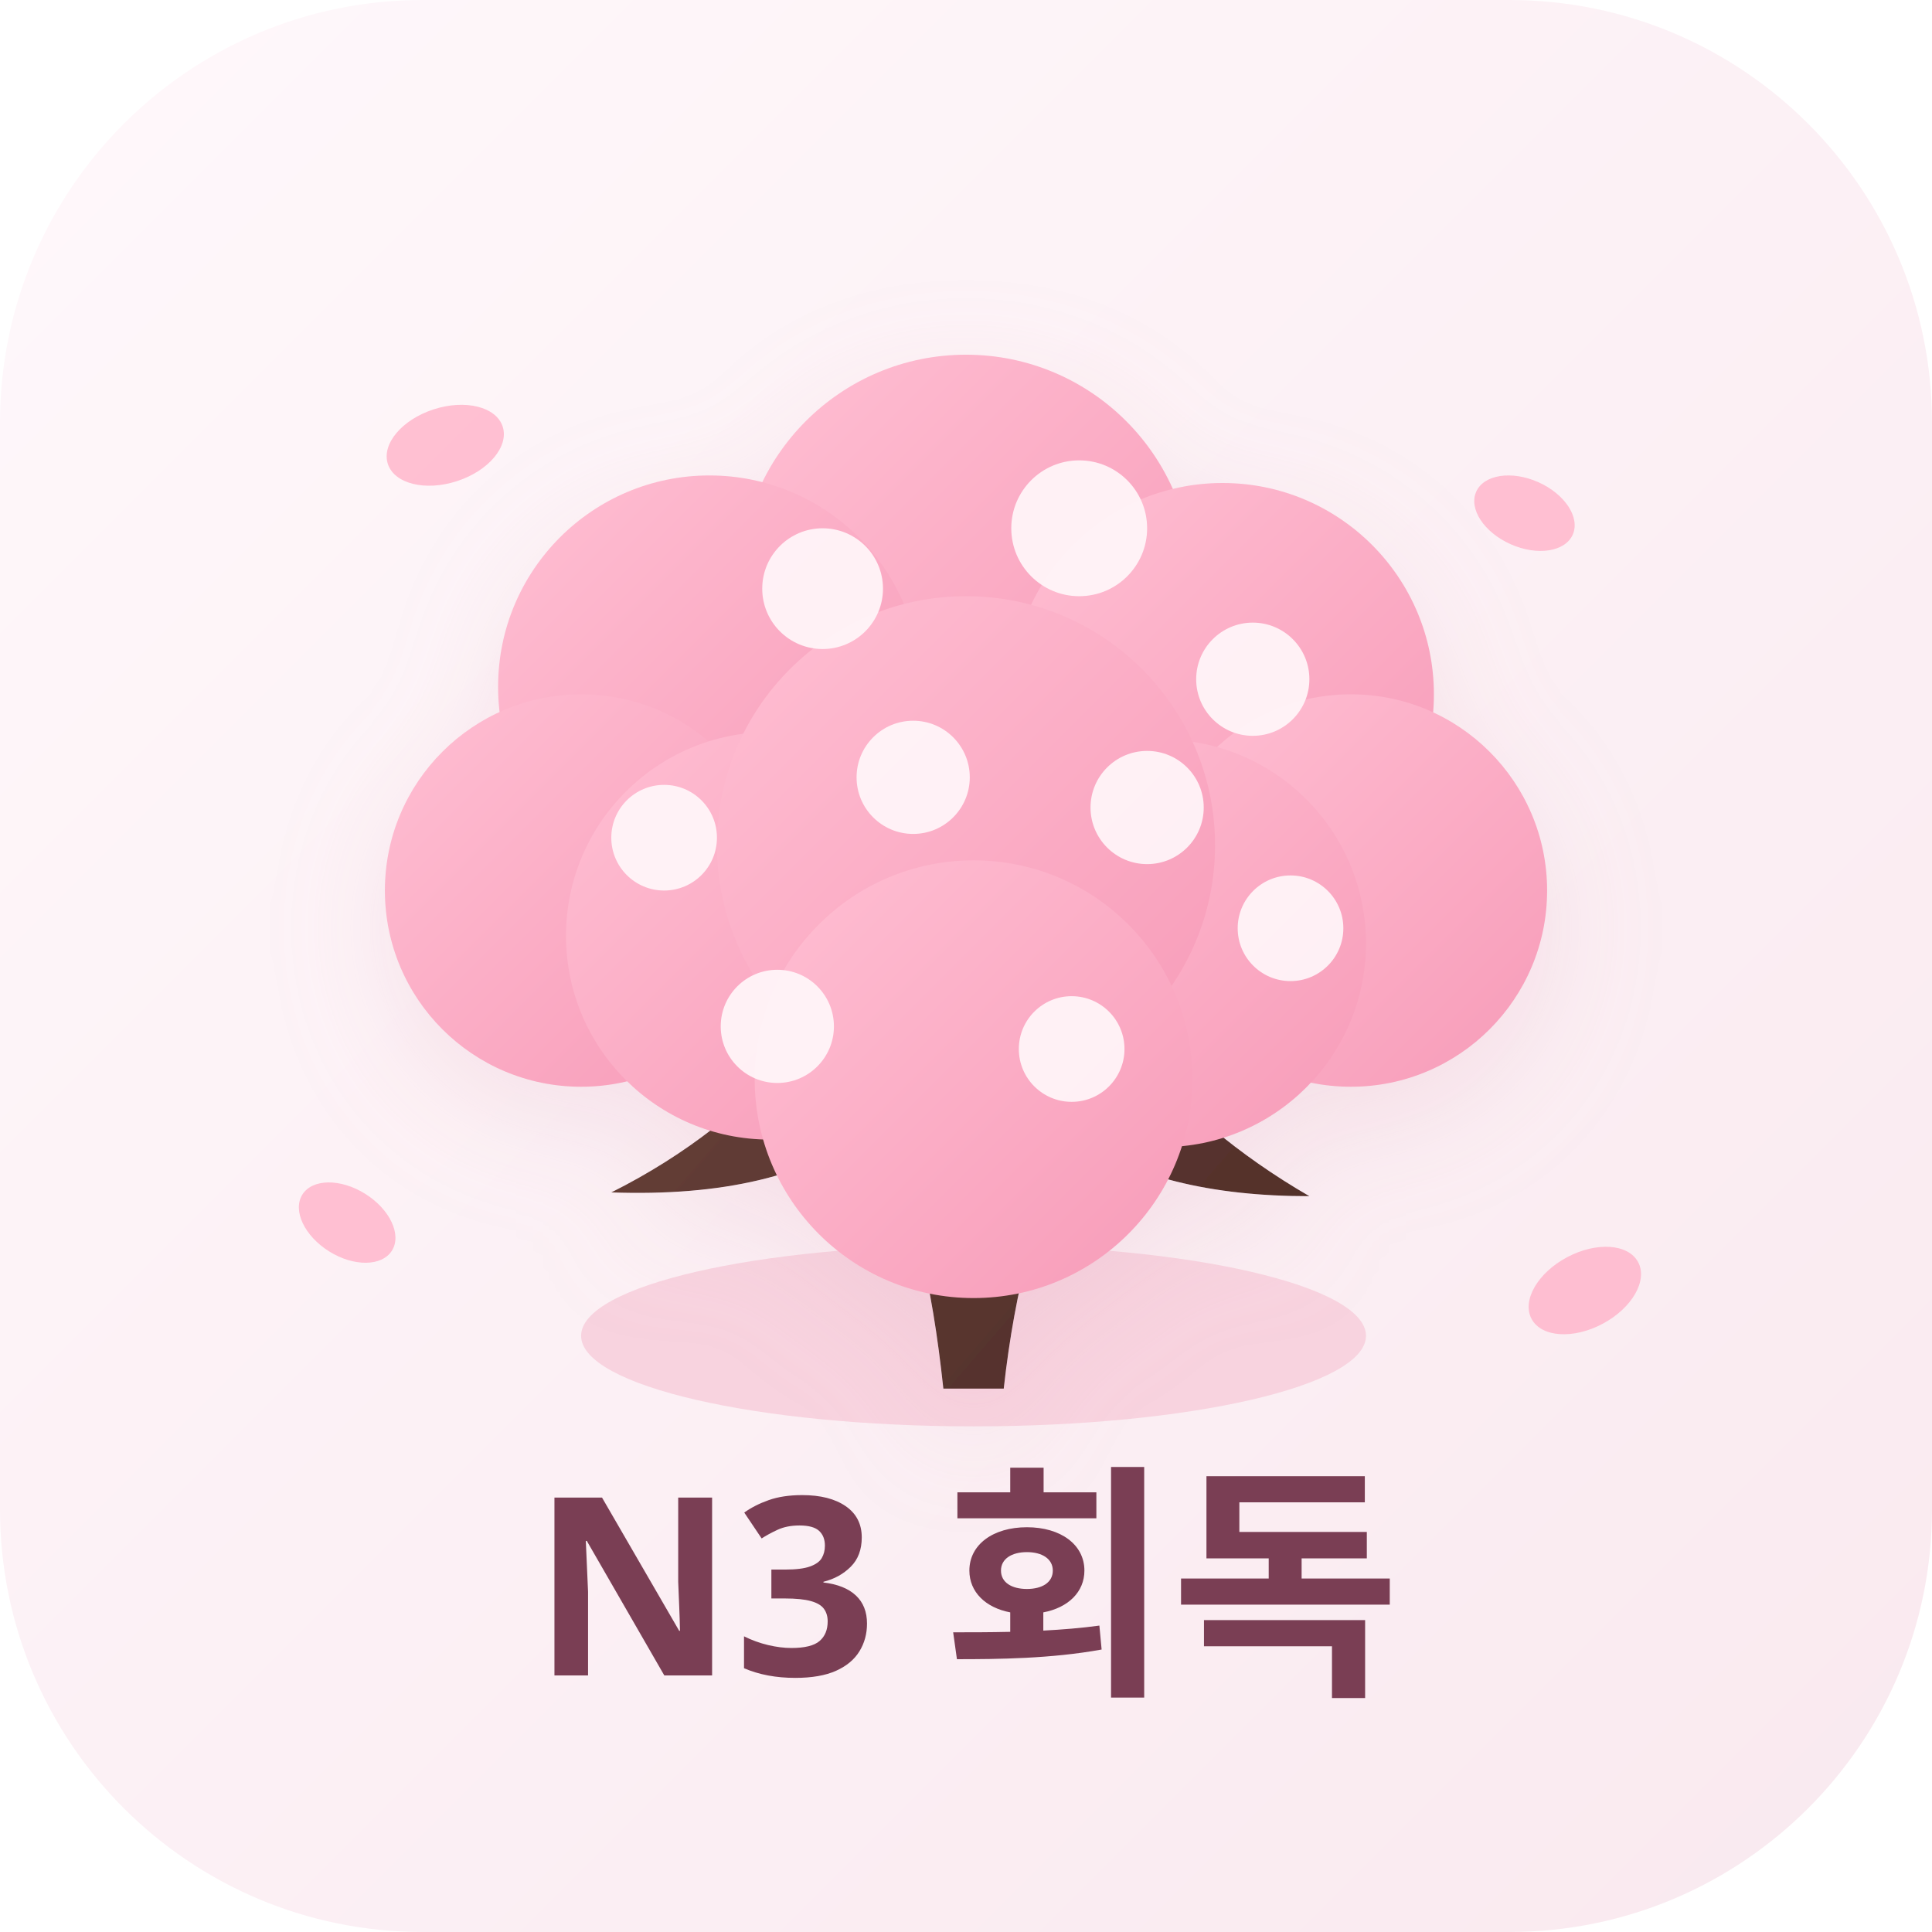
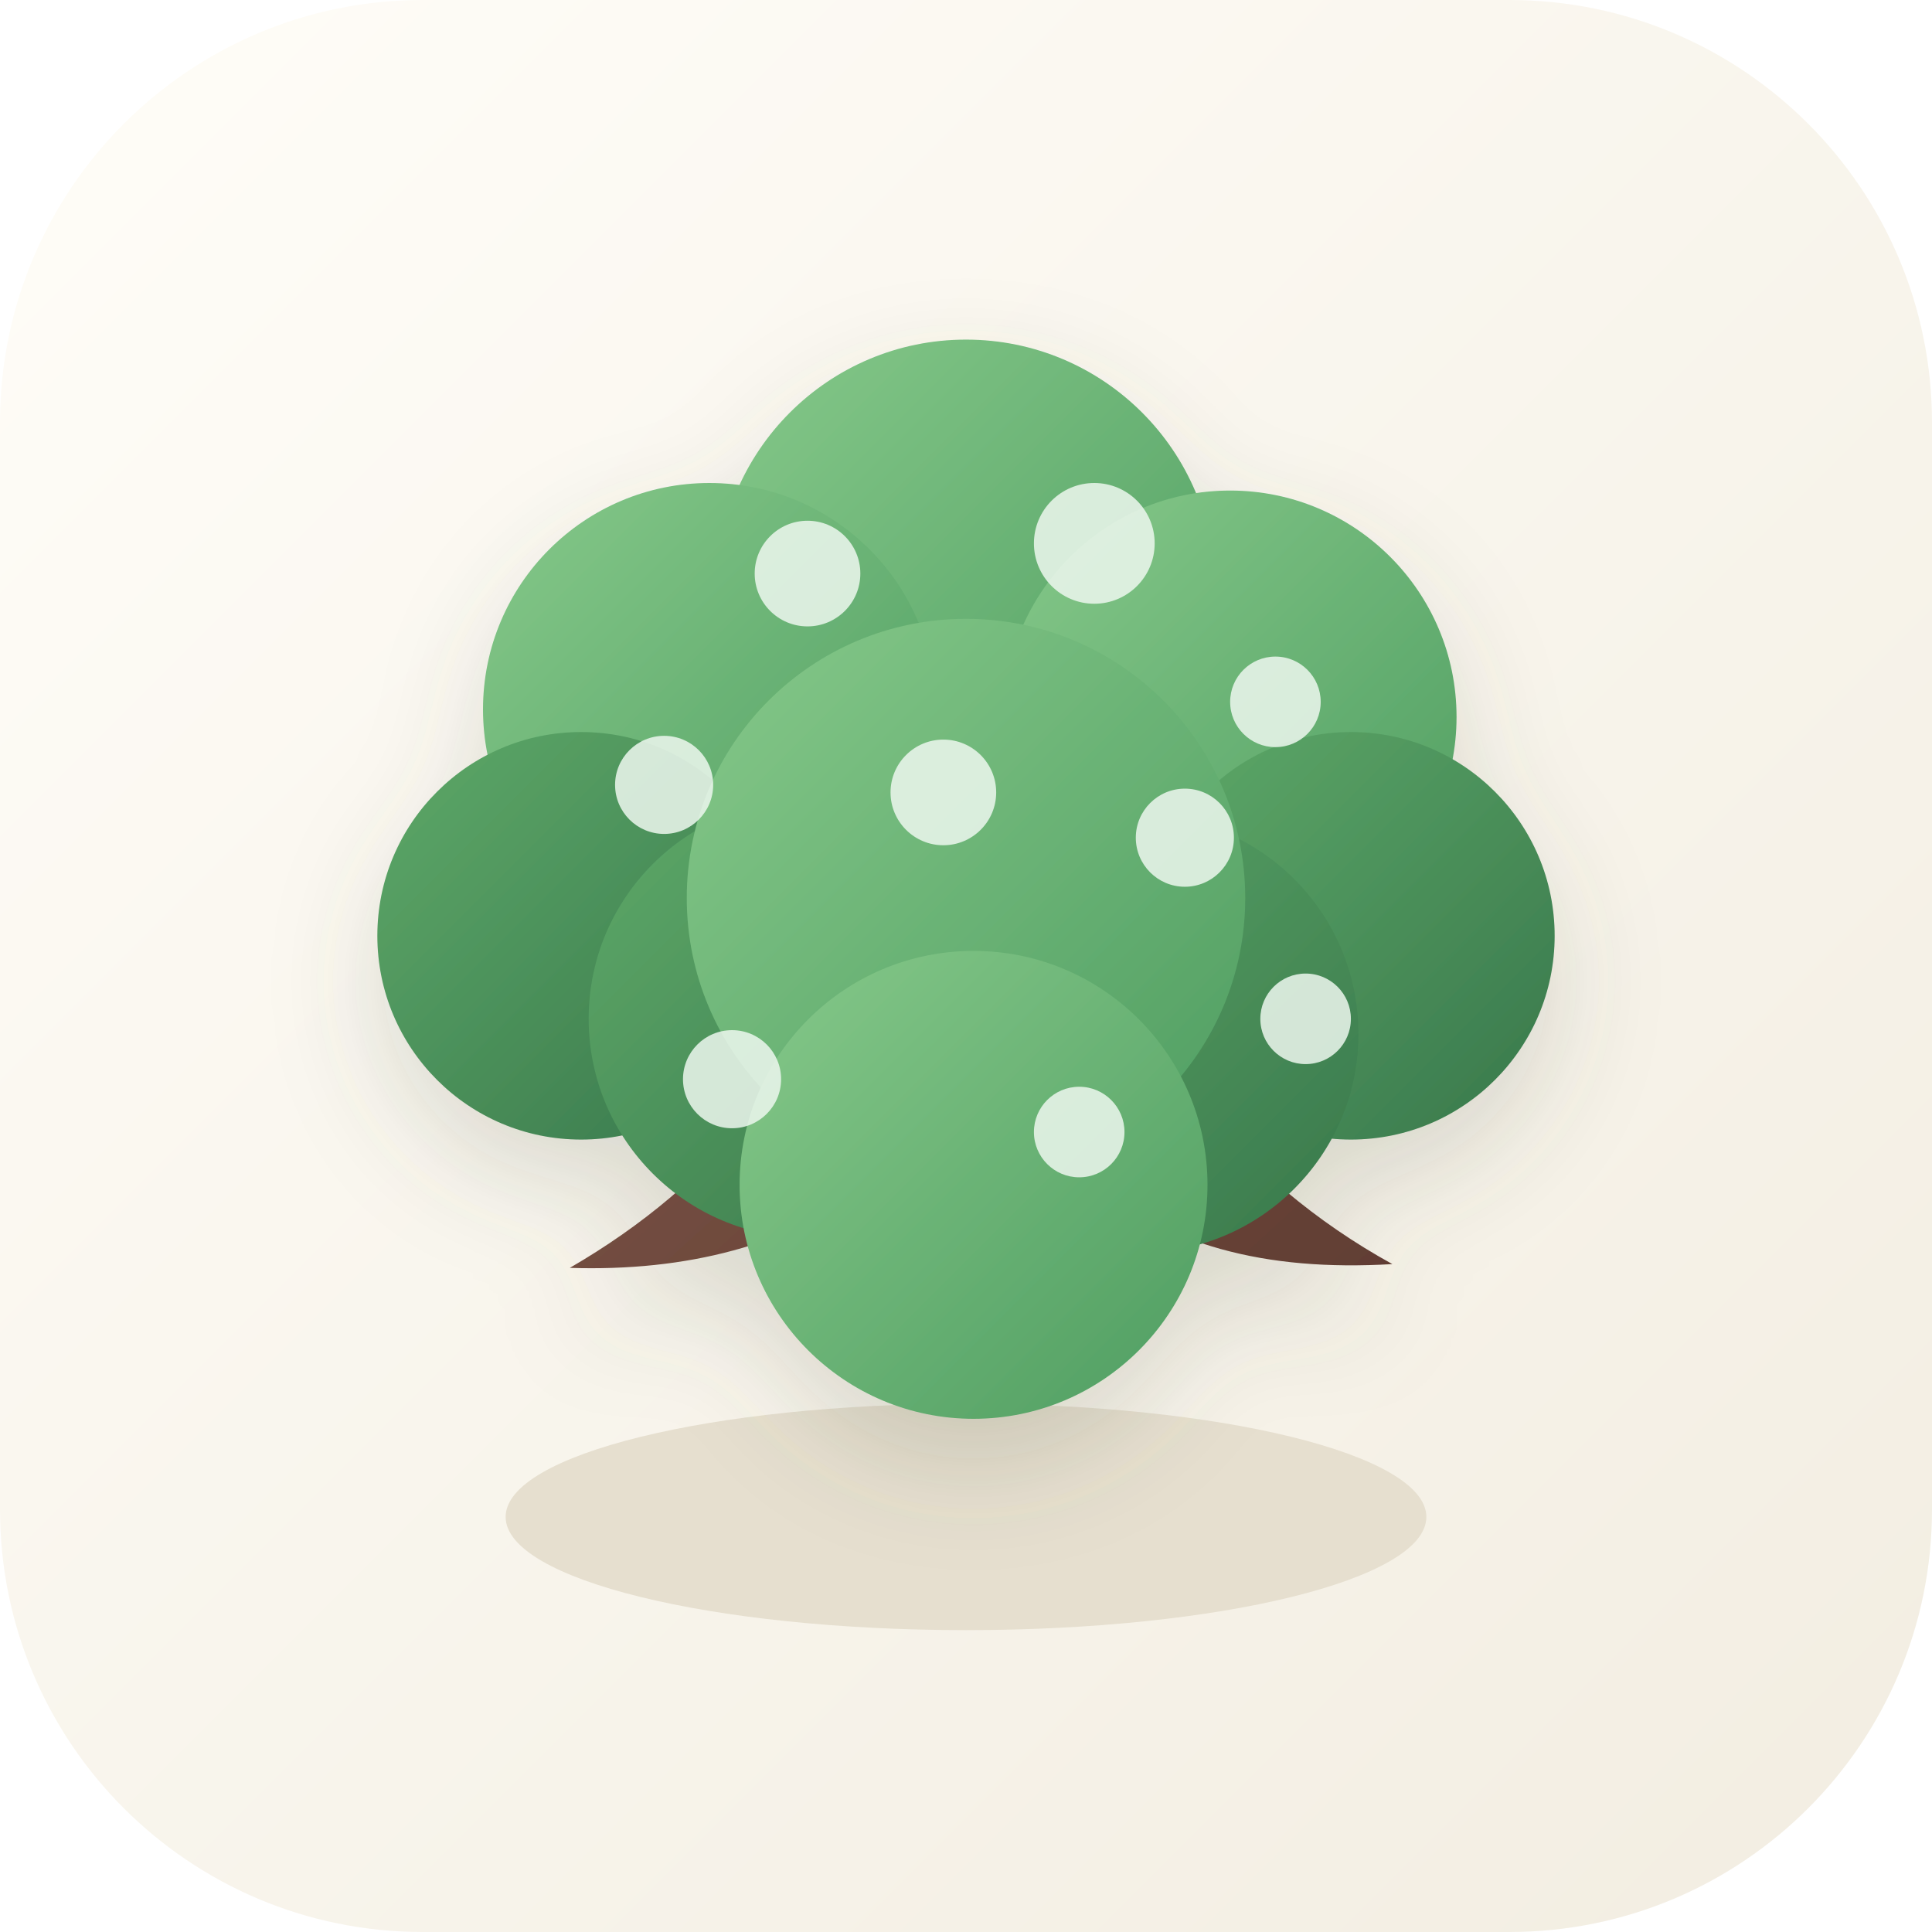
<svg xmlns="http://www.w3.org/2000/svg" viewBox="0 0 512 512" role="img" aria-labelledby="title desc">
  <defs>
    <linearGradient id="bg" x1="0" y1="0" x2="1" y2="1">
-       <stop offset="0%" stop-color="#fff8fb" />
-       <stop offset="100%" stop-color="#f9e9ef" />
+       <stop offset="0%" stop-color="#fffdf8" />
+       <stop offset="100%" stop-color="#f2ede1" />
+     </linearGradient>
+     <linearGradient id="leaf" x1="0" y1="0" x2="1" y2="1">
+       <stop offset="0%" stop-color="#86c98a" />
+       <stop offset="100%" stop-color="#4f9d61" />
+     </linearGradient>
+     <linearGradient id="leafDeep" x1="0" y1="0" x2="1" y2="1">
+       <stop offset="0%" stop-color="#5ea969" />
+       <stop offset="100%" stop-color="#38774b" />
    </linearGradient>
    <linearGradient id="trunk" x1="0" y1="0" x2="1" y2="1">
-       <stop offset="0%" stop-color="#6f463e" />
-       <stop offset="100%" stop-color="#4f2d28" />
-     </linearGradient>
-     <linearGradient id="petal" x1="0" y1="0" x2="1" y2="1">
-       <stop offset="0%" stop-color="#ffbfd3" />
-       <stop offset="100%" stop-color="#f79bb8" />
+       <stop offset="0%" stop-color="#80594a" />
+       <stop offset="100%" stop-color="#5e3b31" />
    </linearGradient>
    <filter id="shadow" x="-20%" y="-20%" width="140%" height="140%">
-       <feDropShadow dx="0" dy="10" stdDeviation="14" flood-color="#e7b8c9" flood-opacity="0.28" />
+       <feDropShadow dx="0" dy="12" stdDeviation="14" flood-color="#55624d" flood-opacity="0.18" />
    </filter>
  </defs>
  <rect width="512" height="512" rx="112" fill="url(#bg)" />
-   <g opacity="0.85">
-     <ellipse cx="118" cy="118" rx="16" ry="10" transform="rotate(-18 118 118)" fill="#ffb6cb" />
-     <ellipse cx="404" cy="136" rx="14" ry="9" transform="rotate(24 404 136)" fill="#ffb6cb" />
-     <ellipse cx="92" cy="324" rx="14" ry="9" transform="rotate(32 92 324)" fill="#ffb6cb" />
-     <ellipse cx="420" cy="342" rx="16" ry="10" transform="rotate(-28 420 342)" fill="#ffb6cb" />
-   </g>
-   <ellipse cx="258" cy="354" rx="104" ry="24" fill="#f8d3df" />
+   <ellipse cx="256" cy="402" rx="122" ry="30" fill="#e6dfcf" />
  <g filter="url(#shadow)">
-     <path d="M255 156c-8 54-14 88-46 124-11 13-27 26-47 36 29 1 52-4 70-17 10 19 15 41 18 69h16c3-27 9-49 18-67 16 11 37 16 63 16-19-11-34-24-45-37-28-33-33-67-41-124h-6z" fill="url(#trunk)" />
-     <g fill="url(#petal)">
-       <circle cx="256" cy="154" r="60" />
-       <circle cx="188" cy="182" r="56" />
-       <circle cx="324" cy="184" r="56" />
-       <circle cx="154" cy="236" r="52" />
-       <circle cx="358" cy="236" r="52" />
-       <circle cx="204" cy="248" r="54" />
-       <circle cx="308" cy="250" r="54" />
-       <circle cx="256" cy="224" r="66" />
-       <circle cx="258" cy="286" r="58" />
+     <path d="M248 176c-8 44-18 80-48 118-13 17-30 31-49 42 31 1 58-6 80-22 10 15 16 34 20 58h14c4-25 11-44 22-60 22 18 48 25 82 23-20-11-38-26-51-43-28-35-38-71-47-116h-23z" fill="url(#trunk)" />
+     <g>
+       <circle cx="256" cy="156" r="66" fill="url(#leaf)" />
+       <circle cx="188" cy="188" r="60" fill="url(#leaf)" />
+       <circle cx="326" cy="190" r="60" fill="url(#leaf)" />
+       <circle cx="154" cy="248" r="54" fill="url(#leafDeep)" />
+       <circle cx="358" cy="248" r="54" fill="url(#leafDeep)" />
+       <circle cx="214" cy="270" r="58" fill="url(#leafDeep)" />
+       <circle cx="302" cy="274" r="58" fill="url(#leafDeep)" />
+       <circle cx="256" cy="238" r="74" fill="url(#leaf)" />
+       <circle cx="258" cy="314" r="62" fill="url(#leaf)" />
    </g>
-     <g fill="#fff8fb" opacity="0.9">
-       <circle cx="218" cy="156" r="16" />
-       <circle cx="286" cy="140" r="18" />
-       <circle cx="332" cy="180" r="15" />
-       <circle cx="176" cy="222" r="14" />
-       <circle cx="242" cy="206" r="15" />
-       <circle cx="304" cy="214" r="15" />
-       <circle cx="342" cy="246" r="14" />
-       <circle cx="206" cy="272" r="15" />
-       <circle cx="284" cy="278" r="14" />
+     <g fill="#eef8ef" opacity="0.84">
+       <circle cx="214" cy="152" r="14" />
+       <circle cx="290" cy="144" r="16" />
+       <circle cx="338" cy="186" r="12" />
+       <circle cx="176" cy="208" r="13" />
+       <circle cx="250" cy="210" r="14" />
+       <circle cx="314" cy="222" r="13" />
+       <circle cx="346" cy="270" r="12" />
+       <circle cx="194" cy="286" r="13" />
+       <circle cx="286" cy="300" r="12" />
    </g>
  </g>
-   <g font-family="'Noto Sans KR', 'Segoe UI', sans-serif" font-weight="800" text-anchor="middle">
-     <text x="256" y="444" font-size="66" fill="#7a3e54">N3 회독</text>
-   </g>
</svg>
